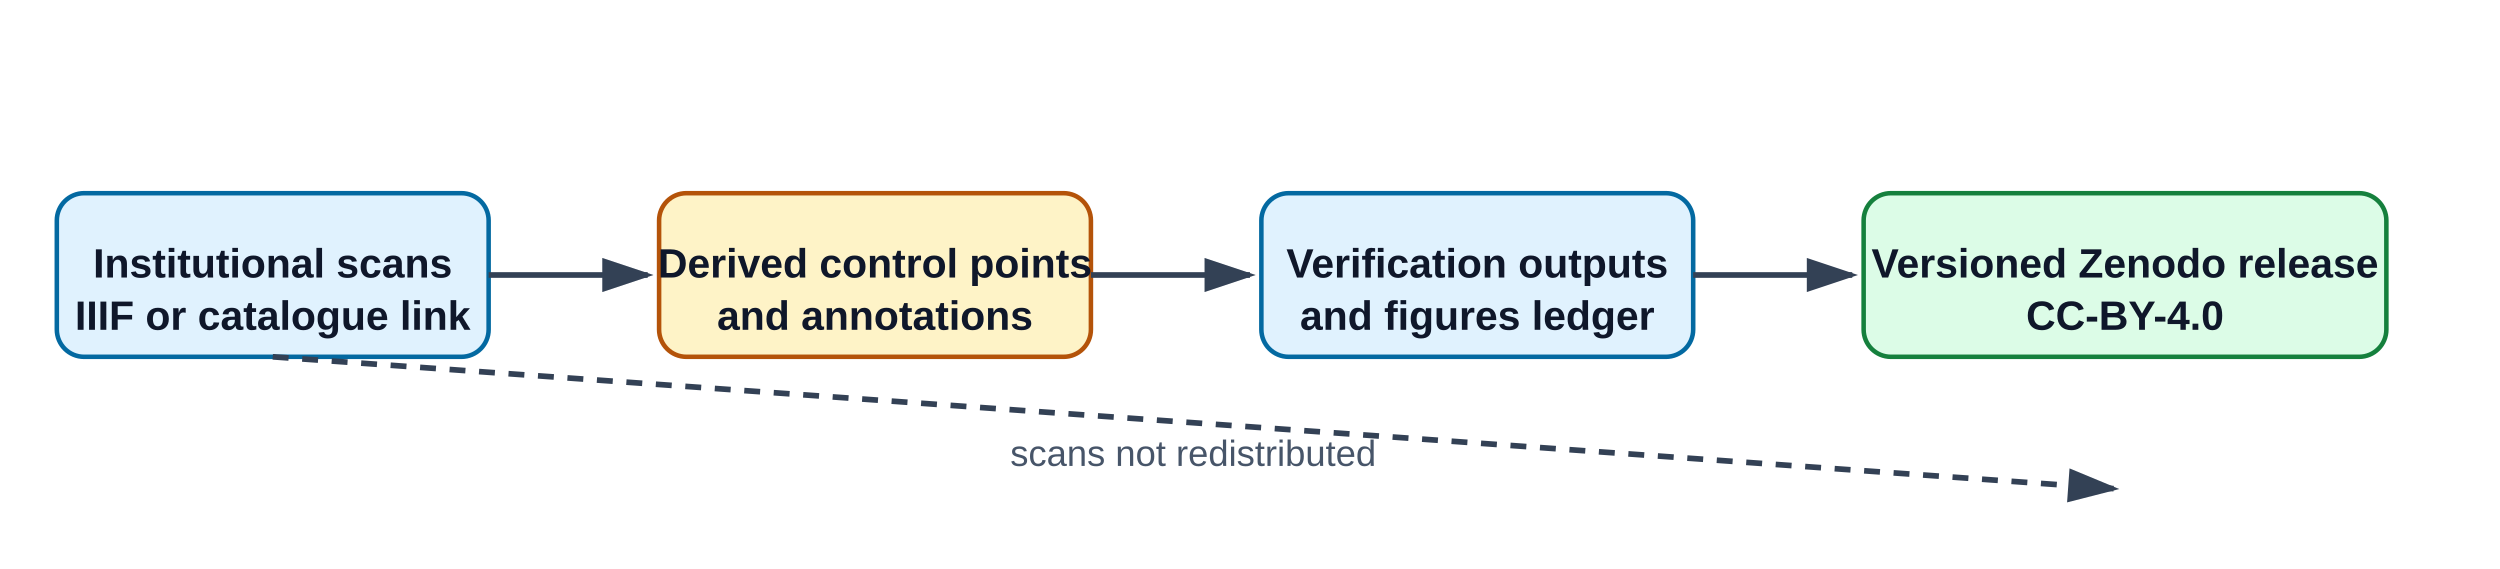
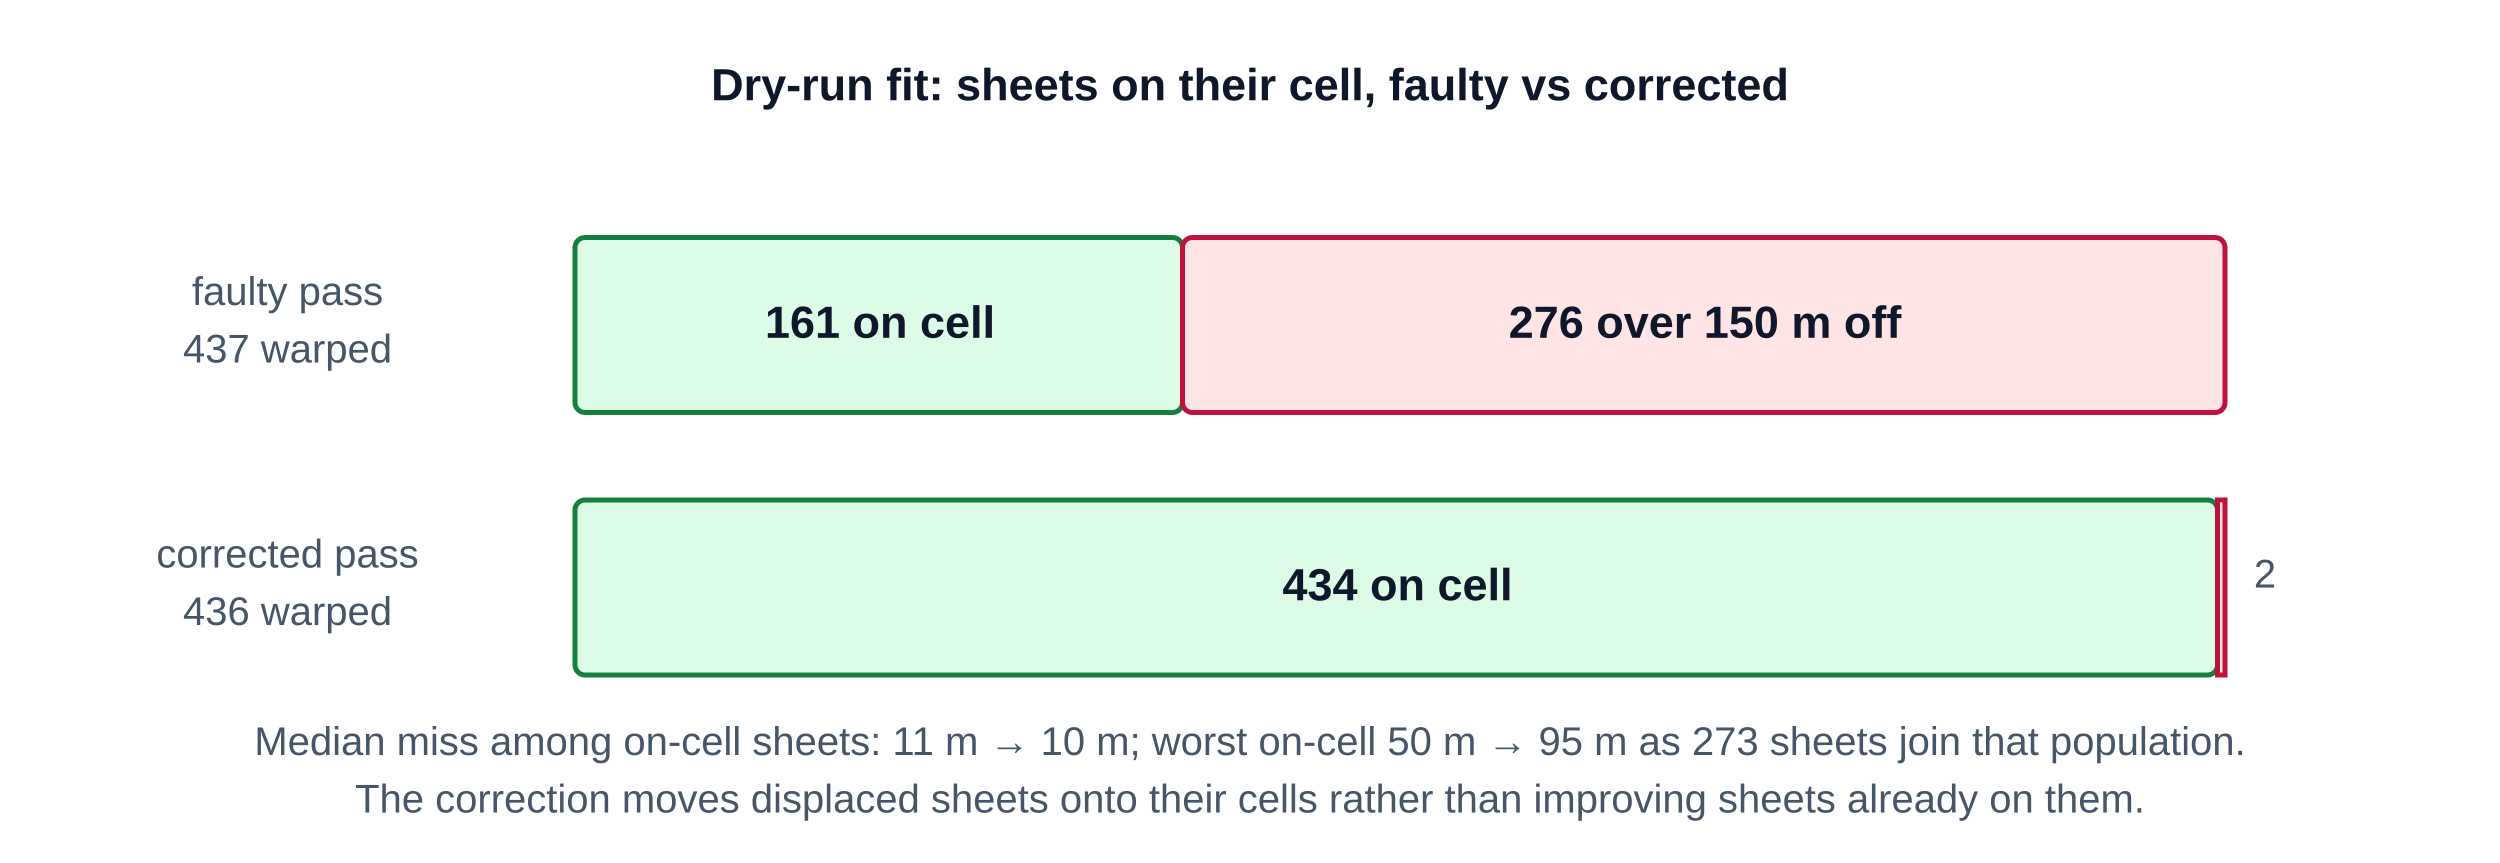
- <svg xmlns="http://www.w3.org/2000/svg" width="1100" height="250" viewBox="0 0 1100 250">
+ <svg xmlns="http://www.w3.org/2000/svg" width="1000" height="345" viewBox="0 0 1000 345">
  <defs>
    <marker id="arrow" markerWidth="10" markerHeight="10" refX="8" refY="3" orient="auto">
      <path d="M0,0 L0,6 L9,3 z" fill="#334155" />
    </marker>
    <style>.box{stroke-width:2}.blue{fill:#e0f2fe;stroke:#0369a1}.amber{fill:#fef3c7;stroke:#b45309}.green{fill:#dcfce7;stroke:#15803d}.rose{fill:#ffe4e6;stroke:#be123c}.label{font:600 18px Arial,sans-serif;fill:#0f172a;text-anchor:middle;dominant-baseline:middle}.small{font:16px Arial,sans-serif;fill:#475569;text-anchor:middle}.arrow{stroke:#334155;stroke-width:2.5;fill:none}.dashed{stroke-dasharray:7 6}</style>
  </defs>
-   <rect x="25" y="85" width="190" height="72" rx="12" class="box blue" />
-   <text x="120" y="117" class="label">Institutional scans</text>
-   <text x="120" y="140" class="label">IIIF or catalogue link</text>
-   <path d="M 215 121 L 285 121" class="arrow" marker-end="url(#arrow)" />
-   <rect x="290" y="85" width="190" height="72" rx="12" class="box amber" />
-   <text x="385" y="117" class="label">Derived control points</text>
-   <text x="385" y="140" class="label">and annotations</text>
-   <path d="M 480 121 L 550 121" class="arrow" marker-end="url(#arrow)" />
-   <rect x="555" y="85" width="190" height="72" rx="12" class="box blue" />
-   <text x="650" y="117" class="label">Verification outputs</text>
-   <text x="650" y="140" class="label">and figures ledger</text>
-   <path d="M 745 121 L 815 121" class="arrow" marker-end="url(#arrow)" />
-   <rect x="820" y="85" width="230" height="72" rx="12" class="box green" />
-   <text x="935" y="117" class="label">Versioned Zenodo release</text>
-   <text x="935" y="140" class="label">CC-BY-4.0</text>
-   <path d="M 120 157 L 930 215" class="arrow dashed" marker-end="url(#arrow)" />
-   <text x="525" y="205" class="small">scans not redistributed</text>
+   <text x="500" y="35" class="label">Dry-run fit: sheets on their cell, faulty vs corrected</text>
+   <text x="115" y="122" class="small">faulty pass</text>
+   <text x="115" y="145" class="small">437 warped</text>
+   <rect x="230" y="95" width="243" height="70" rx="4" class="box green" />
+   <rect x="473" y="95" width="417" height="70" rx="4" class="box rose" />
+   <text x="352" y="130" class="label">161 on cell</text>
+   <text x="682" y="130" class="label">276 over 150 m off</text>
+   <text x="115" y="227" class="small">corrected pass</text>
+   <text x="115" y="250" class="small">436 warped</text>
+   <rect x="230" y="200" width="657" height="70" rx="4" class="box green" />
+   <rect x="887" y="200" width="3" height="70" class="box rose" />
+   <text x="559" y="235" class="label">434 on cell</text>
+   <text x="906" y="235" class="small">2</text>
+   <text x="500" y="302" class="small">Median miss among on-cell sheets: 11 m → 10 m; worst on-cell 50 m → 95 m as 273 sheets join that population.</text>
+   <text x="500" y="325" class="small">The correction moves displaced sheets onto their cells rather than improving sheets already on them.</text>
</svg>
